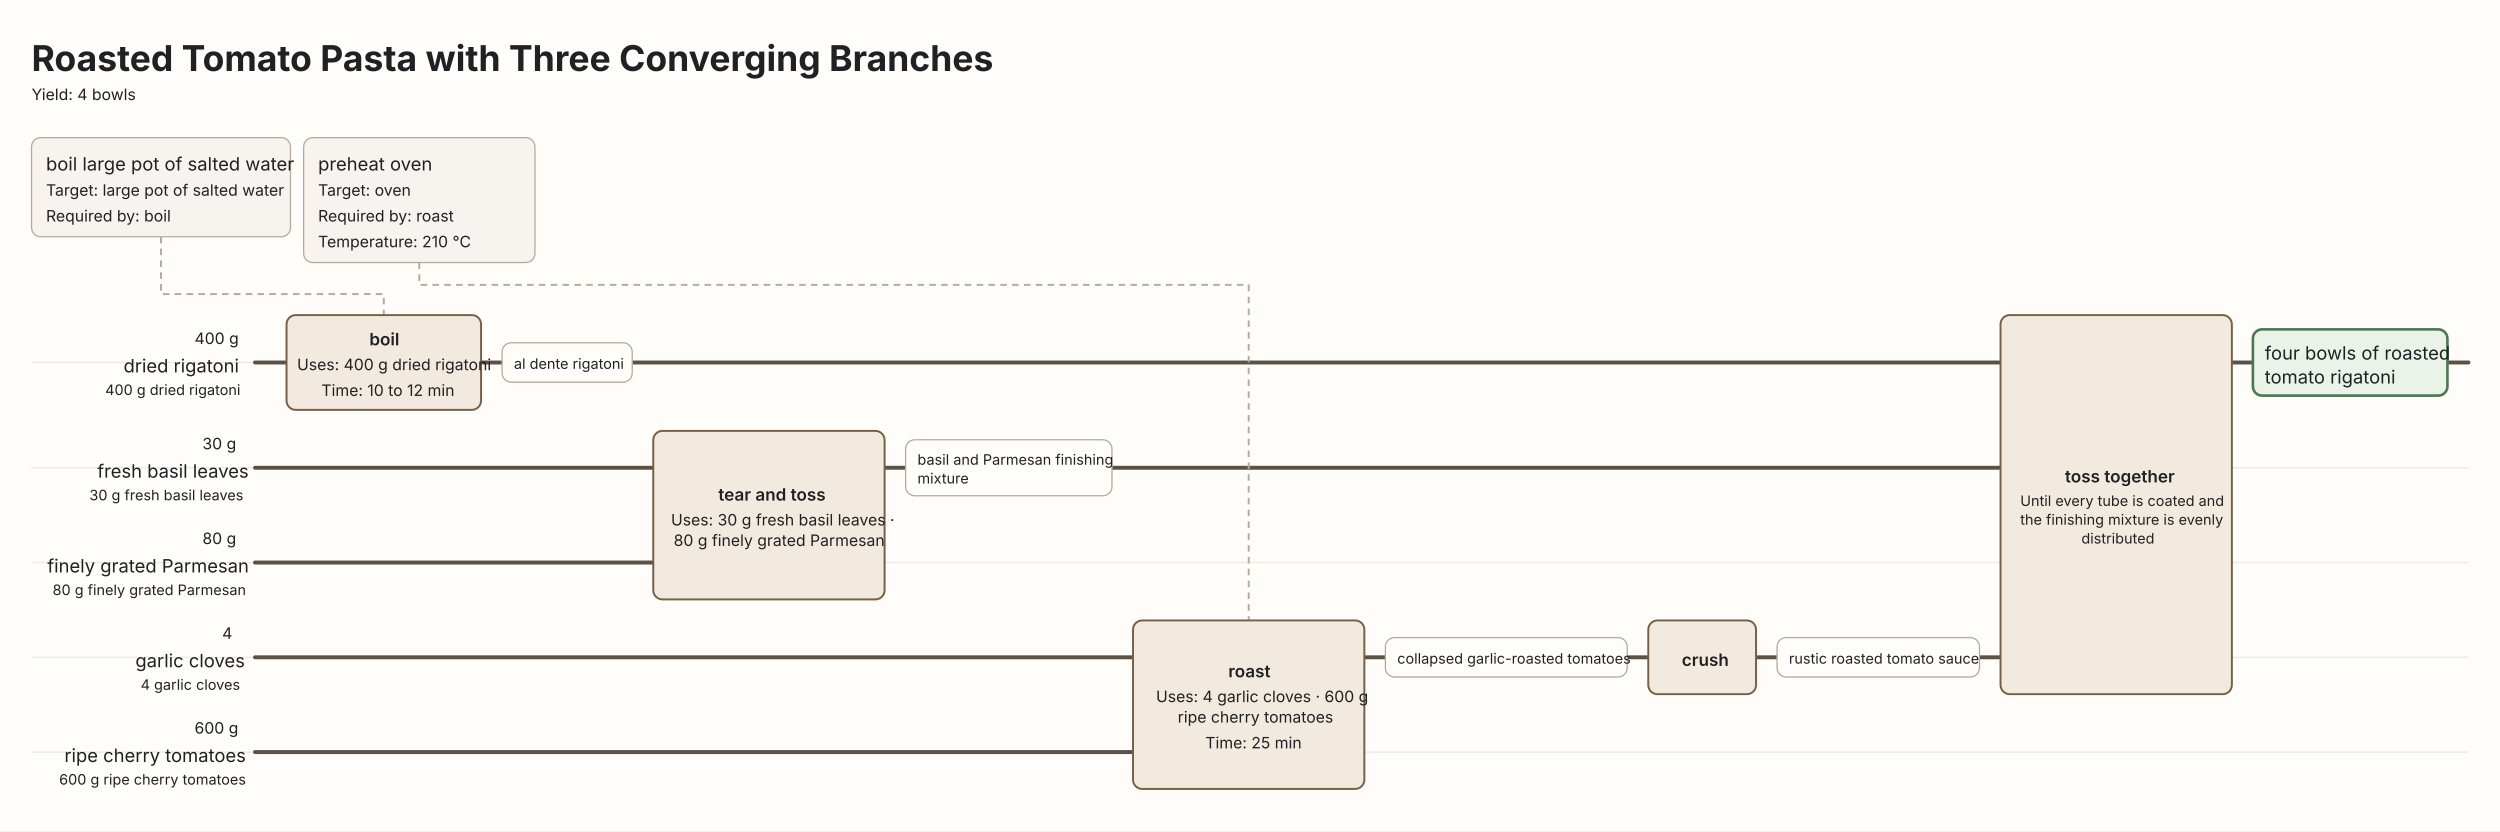
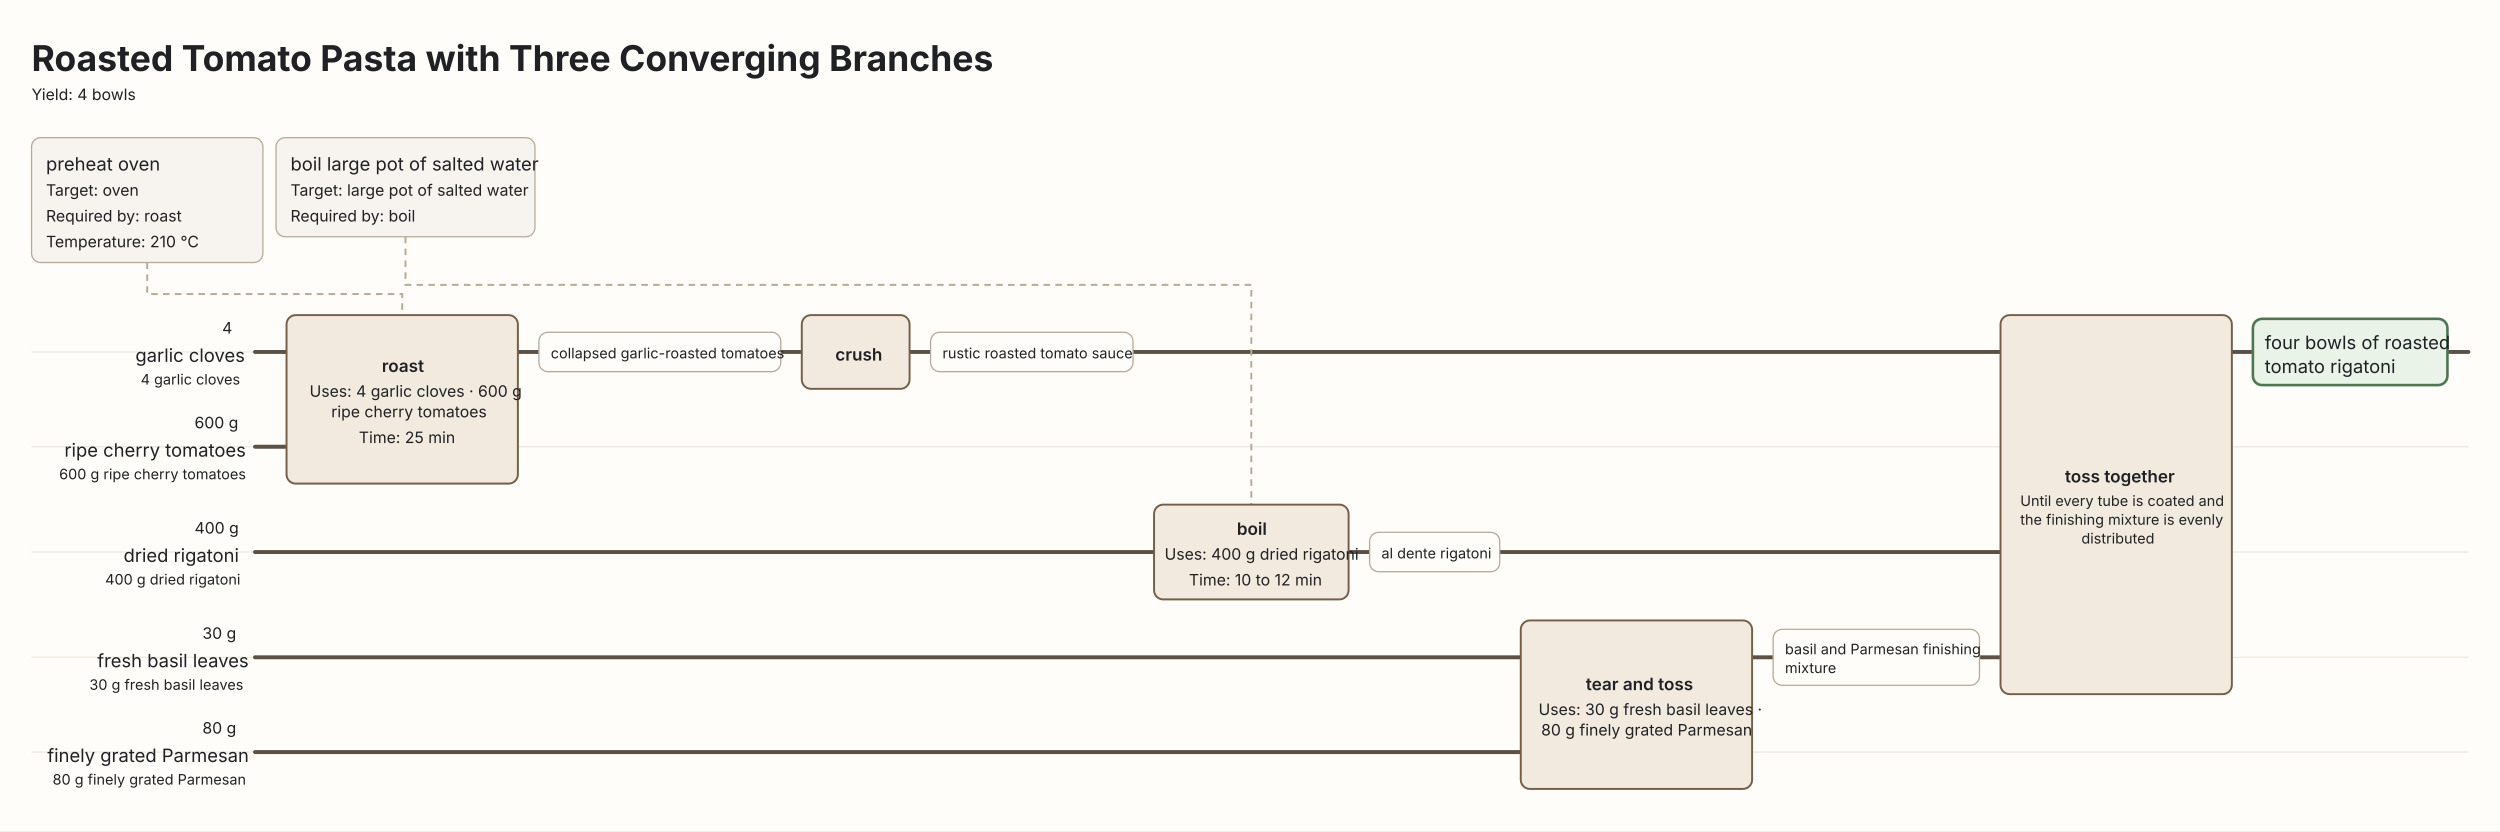
<svg xmlns="http://www.w3.org/2000/svg" width="1902" height="632.226" viewBox="0 0 1902 632.226" role="img" aria-labelledby="rf-d4c0878d42cc-title rf-d4c0878d42cc-description" data-recipeflow-layout="recipeflow.tabular-layout/v1" data-recipeflow-notation="flow">
  <style>text{font-family:Inter,"Segoe UI",Arial,"DejaVu Sans",sans-serif;fill:#202124}.guide{fill:none;stroke:#eee8df;stroke-width:1}.flow{fill:none;stroke:#5d5146;stroke-width:3;stroke-linecap:round;stroke-linejoin:round}.setup-dependency{fill:none;stroke:#b8aa99;stroke-width:1.5;stroke-dasharray:5 4}.op{fill:#f2eadf;stroke:#765f48;stroke-width:1.5}.setup{fill:#f7f4ef;stroke:#b8aa99;stroke-width:1}.material-label{fill:#fffdf9;stroke:#b8aa99;stroke-width:1}.final-output{fill:#e9f3e8;stroke:#4e7652;stroke-width:2}.grid-line{fill:none;stroke:#4f914d;stroke-width:1}.segment-link{fill:none;stroke:#36713a;stroke-width:1.5;stroke-dasharray:4 3}.grid-ingredient{fill:#fbfaf2;stroke:#4f914d;stroke-width:1}.grid-operation{fill:#fbfaf2;stroke:#4f914d;stroke-width:1.5}.grid-setup{fill:#fbfaf2;stroke:#4f914d;stroke-width:1.5}.grid-final{fill:#e9f3e8;stroke:#4f914d;stroke-width:1.5}.ingredient,.title{fill:none;stroke:none}@media print{.canvas{fill:#fff}.guide{stroke:#ddd}}</style>
  <rect class="canvas" x="0" y="0" width="1902" height="632.226" fill="#fffdf9" />
-   <polyline id="path:guide:0" class="guide" points="24,275.776 1878,275.776" vector-effect="non-scaling-stroke" data-kind="guide" />
-   <polyline id="path:guide:1" class="guide" points="24,355.876 1878,355.876" vector-effect="non-scaling-stroke" data-kind="guide" />
-   <polyline id="path:guide:2" class="guide" points="24,427.976 1878,427.976" vector-effect="non-scaling-stroke" data-kind="guide" />
+   <polyline id="path:guide:0" class="guide" points="24,267.776 1878,267.776" vector-effect="non-scaling-stroke" data-kind="guide" />
+   <polyline id="path:guide:1" class="guide" points="24,339.876 1878,339.876" vector-effect="non-scaling-stroke" data-kind="guide" />
+   <polyline id="path:guide:2" class="guide" points="24,419.976 1878,419.976" vector-effect="non-scaling-stroke" data-kind="guide" />
  <polyline id="path:guide:3" class="guide" points="24,500.076 1878,500.076" vector-effect="non-scaling-stroke" data-kind="guide" />
  <polyline id="path:guide:4" class="guide" points="24,572.176 1878,572.176" vector-effect="non-scaling-stroke" data-kind="guide" />
-   <polyline id="path:material:basil" class="flow" points="194,355.876 497,355.876" vector-effect="non-scaling-stroke" data-kind="material" />
-   <polyline id="path:material:basil-cheese" class="flow" points="673,355.876 1522,355.876" vector-effect="non-scaling-stroke" data-kind="material" />
-   <polyline id="path:material:cooked-pasta" class="flow" points="366,275.776 1522,275.776" vector-effect="non-scaling-stroke" data-kind="material" />
-   <polyline id="path:material:garlic" class="flow" points="194,500.076 862,500.076" vector-effect="non-scaling-stroke" data-kind="material" />
-   <polyline id="path:material:parmesan" class="flow" points="194,427.976 497,427.976" vector-effect="non-scaling-stroke" data-kind="material" />
-   <polyline id="path:material:pasta" class="flow" points="194,275.776 218,275.776" vector-effect="non-scaling-stroke" data-kind="material" />
-   <polyline id="path:material:pasta-bowls" class="flow" points="1698,275.776 1878,275.776" vector-effect="non-scaling-stroke" data-kind="material" />
-   <polyline id="path:material:roasted-tomatoes" class="flow" points="1038,500.076 1254,500.076" vector-effect="non-scaling-stroke" data-kind="material" />
-   <polyline id="path:material:tomato-sauce" class="flow" points="1336,500.076 1522,500.076" vector-effect="non-scaling-stroke" data-kind="material" />
-   <polyline id="path:material:tomatoes" class="flow" points="194,572.176 862,572.176" vector-effect="non-scaling-stroke" data-kind="material" />
-   <polyline id="path:setup:op:boil-water:op:cook-pasta" class="setup-dependency" points="122.5,180.126 122.5,223.726 292,223.726 292,239.726" vector-effect="non-scaling-stroke" data-kind="setup-dependency" />
-   <polyline id="path:setup:op:heat-oven:op:roast" class="setup-dependency" points="319,199.726 319,216.726 950,216.726 950,472.026" vector-effect="non-scaling-stroke" data-kind="setup-dependency" />
+   <polyline id="path:material:basil" class="flow" points="194,500.076 1157,500.076" vector-effect="non-scaling-stroke" data-kind="material" />
+   <polyline id="path:material:basil-cheese" class="flow" points="1333,500.076 1522,500.076" vector-effect="non-scaling-stroke" data-kind="material" />
+   <polyline id="path:material:cooked-pasta" class="flow" points="1026,419.976 1522,419.976" vector-effect="non-scaling-stroke" data-kind="material" />
+   <polyline id="path:material:garlic" class="flow" points="194,267.776 218,267.776" vector-effect="non-scaling-stroke" data-kind="material" />
+   <polyline id="path:material:parmesan" class="flow" points="194,572.176 1157,572.176" vector-effect="non-scaling-stroke" data-kind="material" />
+   <polyline id="path:material:pasta" class="flow" points="194,419.976 878,419.976" vector-effect="non-scaling-stroke" data-kind="material" />
+   <polyline id="path:material:pasta-bowls" class="flow" points="1698,267.776 1878,267.776" vector-effect="non-scaling-stroke" data-kind="material" />
+   <polyline id="path:material:roasted-tomatoes" class="flow" points="394,267.776 610,267.776" vector-effect="non-scaling-stroke" data-kind="material" />
+   <polyline id="path:material:tomato-sauce" class="flow" points="692,267.776 1522,267.776" vector-effect="non-scaling-stroke" data-kind="material" />
+   <polyline id="path:material:tomatoes" class="flow" points="194,339.876 218,339.876" vector-effect="non-scaling-stroke" data-kind="material" />
+   <polyline id="path:setup:op:heat-oven:op:roast" class="setup-dependency" points="112,199.726 112,223.726 306,223.726 306,239.726" vector-effect="non-scaling-stroke" data-kind="setup-dependency" />
+   <polyline id="path:setup:op:boil-water:op:cook-pasta" class="setup-dependency" points="308.5,180.126 308.5,216.726 952,216.726 952,383.926" vector-effect="non-scaling-stroke" data-kind="setup-dependency" />
  <rect id="box:title" class="title" x="24" y="24" width="1854" height="54.726" rx="7" vector-effect="non-scaling-stroke" />
-   <rect id="box:setup:op:boil-water" class="setup" x="24" y="104.726" width="197" height="75.4" rx="7" vector-effect="non-scaling-stroke" />
-   <rect id="box:setup:op:heat-oven" class="setup" x="231" y="104.726" width="176" height="95" rx="7" vector-effect="non-scaling-stroke" />
-   <rect id="box:ingredient:basil" class="ingredient" x="24" y="322.826" width="160" height="66.1" rx="7" vector-effect="non-scaling-stroke" />
-   <rect id="box:material:basil-cheese" class="material-label" x="689" y="334.576" width="157" height="42.6" rx="7" vector-effect="non-scaling-stroke" />
-   <rect id="box:material:cooked-pasta" class="material-label" x="382" y="260.776" width="99" height="30" rx="7" vector-effect="non-scaling-stroke" />
-   <rect id="box:ingredient:garlic" class="ingredient" x="24" y="467.026" width="160" height="66.1" rx="7" vector-effect="non-scaling-stroke" />
-   <rect id="box:ingredient:parmesan" class="ingredient" x="24" y="394.926" width="160" height="66.1" rx="7" vector-effect="non-scaling-stroke" />
-   <rect id="box:ingredient:pasta" class="ingredient" x="24" y="242.726" width="160" height="66.1" rx="7" vector-effect="non-scaling-stroke" />
-   <rect id="box:material:pasta-bowls" class="final-output" x="1714" y="250.576" width="148" height="50.4" rx="7" vector-effect="non-scaling-stroke" />
-   <rect id="box:material:roasted-tomatoes" class="material-label" x="1054" y="485.076" width="184" height="30" rx="7" vector-effect="non-scaling-stroke" />
-   <rect id="box:material:tomato-sauce" class="material-label" x="1352" y="485.076" width="154" height="30" rx="7" vector-effect="non-scaling-stroke" />
-   <rect id="box:ingredient:tomatoes" class="ingredient" x="24" y="539.126" width="160" height="66.1" rx="7" vector-effect="non-scaling-stroke" />
-   <rect id="box:operation:op:cook-pasta" class="op" x="218" y="239.726" width="148" height="72.1" rx="7" vector-effect="non-scaling-stroke" />
-   <rect id="box:operation:op:make-garnish" class="op" x="497" y="327.826" width="176" height="128.2" rx="7" vector-effect="non-scaling-stroke" />
-   <rect id="box:operation:op:roast" class="op" x="862" y="472.026" width="176" height="128.2" rx="7" vector-effect="non-scaling-stroke" />
-   <rect id="box:operation:op:blend" class="op" x="1254" y="472.026" width="82" height="56.1" rx="7" vector-effect="non-scaling-stroke" />
+   <rect id="box:setup:op:heat-oven" class="setup" x="24" y="104.726" width="176" height="95" rx="7" vector-effect="non-scaling-stroke" />
+   <rect id="box:setup:op:boil-water" class="setup" x="210" y="104.726" width="197" height="75.4" rx="7" vector-effect="non-scaling-stroke" />
+   <rect id="box:ingredient:basil" class="ingredient" x="24" y="467.026" width="160" height="66.1" rx="7" vector-effect="non-scaling-stroke" />
+   <rect id="box:material:basil-cheese" class="material-label" x="1349" y="478.776" width="157" height="42.6" rx="7" vector-effect="non-scaling-stroke" />
+   <rect id="box:material:cooked-pasta" class="material-label" x="1042" y="404.976" width="99" height="30" rx="7" vector-effect="non-scaling-stroke" />
+   <rect id="box:ingredient:garlic" class="ingredient" x="24" y="234.726" width="160" height="66.1" rx="7" vector-effect="non-scaling-stroke" />
+   <rect id="box:ingredient:parmesan" class="ingredient" x="24" y="539.126" width="160" height="66.1" rx="7" vector-effect="non-scaling-stroke" />
+   <rect id="box:ingredient:pasta" class="ingredient" x="24" y="386.926" width="160" height="66.1" rx="7" vector-effect="non-scaling-stroke" />
+   <rect id="box:material:pasta-bowls" class="final-output" x="1714" y="242.576" width="148" height="50.4" rx="7" vector-effect="non-scaling-stroke" />
+   <rect id="box:material:roasted-tomatoes" class="material-label" x="410" y="252.776" width="184" height="30" rx="7" vector-effect="non-scaling-stroke" />
+   <rect id="box:material:tomato-sauce" class="material-label" x="708" y="252.776" width="154" height="30" rx="7" vector-effect="non-scaling-stroke" />
+   <rect id="box:ingredient:tomatoes" class="ingredient" x="24" y="306.826" width="160" height="66.1" rx="7" vector-effect="non-scaling-stroke" />
+   <rect id="box:operation:op:roast" class="op" x="218" y="239.726" width="176" height="128.2" rx="7" vector-effect="non-scaling-stroke" />
+   <rect id="box:operation:op:blend" class="op" x="610" y="239.726" width="82" height="56.1" rx="7" vector-effect="non-scaling-stroke" />
+   <rect id="box:operation:op:cook-pasta" class="op" x="878" y="383.926" width="148" height="72.1" rx="7" vector-effect="non-scaling-stroke" />
+   <rect id="box:operation:op:make-garnish" class="op" x="1157" y="472.026" width="176" height="128.2" rx="7" vector-effect="non-scaling-stroke" />
  <rect id="box:operation:op:join" class="op" x="1522" y="239.726" width="176" height="288.4" rx="7" vector-effect="non-scaling-stroke" />
  <text id="text:title" data-role="title" font-size="27.02" font-weight="700" fill="#202124" xml:space="preserve" aria-label="Roasted Tomato Pasta with Three Converging Branches">
    <tspan x="24" dy="0" y="54">Roasted Tomato Pasta with Three Converging Branches</tspan>
  </text>
  <text id="text:yield" data-role="recipe-yield" font-size="12" font-weight="400" fill="#66615c" xml:space="preserve" aria-label="Yield: 4 bowls">
    <tspan x="24" dy="0" y="76.126">Yield: 4 bowls</tspan>
  </text>
+   <text id="text:setup:op:heat-oven:label" data-role="setup-label" font-size="14" font-weight="400" fill="#202124" xml:space="preserve" aria-label="preheat oven">
+     <tspan x="35" dy="0" y="129.726">preheat oven</tspan>
+   </text>
+   <text id="text:setup:op:heat-oven:target" data-role="setup-target" font-size="12" font-weight="400" fill="#66615c" xml:space="preserve" aria-label="Target: oven">
+     <tspan x="35" dy="0" y="148.926">Target: oven</tspan>
+   </text>
+   <text id="text:setup:op:heat-oven:required-by" data-role="setup-required-by" font-size="12" font-weight="400" fill="#66615c" xml:space="preserve" aria-label="Required by: roast">
+     <tspan x="35" dy="0" y="168.526">Required by: roast</tspan>
+   </text>
+   <text id="text:setup:op:heat-oven:detail" data-role="setup-detail" font-size="12" font-weight="400" fill="#66615c" xml:space="preserve" aria-label="Temperature: 210 °C">
+     <tspan x="35" dy="0" y="188.126">Temperature: 210 °C</tspan>
+   </text>
  <text id="text:setup:op:boil-water:label" data-role="setup-label" font-size="14" font-weight="400" fill="#202124" xml:space="preserve" aria-label="boil large pot of salted water">
-     <tspan x="35" dy="0" y="129.726">boil large pot of salted water</tspan>
+     <tspan x="221" dy="0" y="129.726">boil large pot of salted water</tspan>
  </text>
  <text id="text:setup:op:boil-water:target" data-role="setup-target" font-size="12" font-weight="400" fill="#66615c" xml:space="preserve" aria-label="Target: large pot of salted water">
-     <tspan x="35" dy="0" y="148.926">Target: large pot of salted water</tspan>
+     <tspan x="221" dy="0" y="148.926">Target: large pot of salted water</tspan>
  </text>
  <text id="text:setup:op:boil-water:required-by" data-role="setup-required-by" font-size="12" font-weight="400" fill="#66615c" xml:space="preserve" aria-label="Required by: boil">
-     <tspan x="35" dy="0" y="168.526">Required by: boil</tspan>
-   </text>
-   <text id="text:setup:op:heat-oven:label" data-role="setup-label" font-size="14" font-weight="400" fill="#202124" xml:space="preserve" aria-label="preheat oven">
-     <tspan x="242" dy="0" y="129.726">preheat oven</tspan>
-   </text>
-   <text id="text:setup:op:heat-oven:target" data-role="setup-target" font-size="12" font-weight="400" fill="#66615c" xml:space="preserve" aria-label="Target: oven">
-     <tspan x="242" dy="0" y="148.926">Target: oven</tspan>
-   </text>
-   <text id="text:setup:op:heat-oven:required-by" data-role="setup-required-by" font-size="12" font-weight="400" fill="#66615c" xml:space="preserve" aria-label="Required by: roast">
-     <tspan x="242" dy="0" y="168.526">Required by: roast</tspan>
-   </text>
-   <text id="text:setup:op:heat-oven:detail" data-role="setup-detail" font-size="12" font-weight="400" fill="#66615c" xml:space="preserve" aria-label="Temperature: 210 °C">
-     <tspan x="242" dy="0" y="188.126">Temperature: 210 °C</tspan>
+     <tspan x="221" dy="0" y="168.526">Required by: boil</tspan>
  </text>
  <text id="text:ingredient:basil:quantity" data-role="ingredient-quantity" font-size="12" font-weight="400" fill="#66615c" xml:space="preserve" aria-label="30 g">
-     <tspan x="154" dy="0" y="341.826">30 g</tspan>
+     <tspan x="154" dy="0" y="486.026">30 g</tspan>
  </text>
  <text id="text:ingredient:basil:label" data-role="ingredient-label" font-size="14" font-weight="400" fill="#202124" xml:space="preserve" aria-label="fresh basil leaves">
-     <tspan x="74" dy="0" y="363.426">fresh basil leaves</tspan>
+     <tspan x="74" dy="0" y="507.626">fresh basil leaves</tspan>
  </text>
  <text id="text:ingredient:basil:source" data-role="ingredient-source" font-size="11" font-weight="400" fill="#66615c" xml:space="preserve" aria-label="30 g fresh basil leaves">
-     <tspan x="68" dy="0" y="380.626">30 g fresh basil leaves</tspan>
+     <tspan x="68" dy="0" y="524.826">30 g fresh basil leaves</tspan>
  </text>
  <text id="text:material:basil-cheese" data-role="material-label" font-size="11" font-weight="400" fill="#66615c" xml:space="preserve" aria-label="basil and Parmesan finishing mixture">
-     <tspan x="698" dy="0" y="353.576">basil and Parmesan finishing</tspan>
-     <tspan x="698" dy="0" y="367.876">mixture</tspan>
+     <tspan x="1358" dy="0" y="497.776">basil and Parmesan finishing</tspan>
+     <tspan x="1358" dy="0" y="512.076">mixture</tspan>
  </text>
  <text id="text:material:cooked-pasta" data-role="material-label" font-size="11" font-weight="400" fill="#66615c" xml:space="preserve" aria-label="al dente rigatoni">
-     <tspan x="391" dy="0" y="280.626">al dente rigatoni</tspan>
+     <tspan x="1051" dy="0" y="424.826">al dente rigatoni</tspan>
  </text>
  <text id="text:ingredient:garlic:quantity" data-role="ingredient-quantity" font-size="12" font-weight="400" fill="#66615c" xml:space="preserve" aria-label="4">
-     <tspan x="169" dy="0" y="486.026">4</tspan>
+     <tspan x="169" dy="0" y="253.726">4</tspan>
  </text>
  <text id="text:ingredient:garlic:label" data-role="ingredient-label" font-size="14" font-weight="400" fill="#202124" xml:space="preserve" aria-label="garlic cloves">
-     <tspan x="103" dy="0" y="507.626">garlic cloves</tspan>
+     <tspan x="103" dy="0" y="275.326">garlic cloves</tspan>
  </text>
  <text id="text:ingredient:garlic:source" data-role="ingredient-source" font-size="11" font-weight="400" fill="#66615c" xml:space="preserve" aria-label="4 garlic cloves">
-     <tspan x="107" dy="0" y="524.826">4 garlic cloves</tspan>
+     <tspan x="107" dy="0" y="292.526">4 garlic cloves</tspan>
  </text>
  <text id="text:ingredient:parmesan:quantity" data-role="ingredient-quantity" font-size="12" font-weight="400" fill="#66615c" xml:space="preserve" aria-label="80 g">
-     <tspan x="154" dy="0" y="413.926">80 g</tspan>
+     <tspan x="154" dy="0" y="558.126">80 g</tspan>
  </text>
  <text id="text:ingredient:parmesan:label" data-role="ingredient-label" font-size="14" font-weight="400" fill="#202124" xml:space="preserve" aria-label="finely grated Parmesan">
-     <tspan x="36" dy="0" y="435.526">finely grated Parmesan</tspan>
+     <tspan x="36" dy="0" y="579.726">finely grated Parmesan</tspan>
  </text>
  <text id="text:ingredient:parmesan:source" data-role="ingredient-source" font-size="11" font-weight="400" fill="#66615c" xml:space="preserve" aria-label="80 g finely grated Parmesan">
-     <tspan x="40" dy="0" y="452.726">80 g finely grated Parmesan</tspan>
+     <tspan x="40" dy="0" y="596.926">80 g finely grated Parmesan</tspan>
  </text>
  <text id="text:ingredient:pasta:quantity" data-role="ingredient-quantity" font-size="12" font-weight="400" fill="#66615c" xml:space="preserve" aria-label="400 g">
-     <tspan x="148" dy="0" y="261.726">400 g</tspan>
+     <tspan x="148" dy="0" y="405.926">400 g</tspan>
  </text>
  <text id="text:ingredient:pasta:label" data-role="ingredient-label" font-size="14" font-weight="400" fill="#202124" xml:space="preserve" aria-label="dried rigatoni">
-     <tspan x="94" dy="0" y="283.326">dried rigatoni</tspan>
+     <tspan x="94" dy="0" y="427.526">dried rigatoni</tspan>
  </text>
  <text id="text:ingredient:pasta:source" data-role="ingredient-source" font-size="11" font-weight="400" fill="#66615c" xml:space="preserve" aria-label="400 g dried rigatoni">
-     <tspan x="80" dy="0" y="300.526">400 g dried rigatoni</tspan>
+     <tspan x="80" dy="0" y="444.726">400 g dried rigatoni</tspan>
  </text>
  <text id="text:material:pasta-bowls" data-role="final-label" font-size="14" font-weight="400" fill="#202124" xml:space="preserve" aria-label="four bowls of roasted tomato rigatoni">
-     <tspan x="1723" dy="0" y="273.576">four bowls of roasted</tspan>
-     <tspan x="1723" dy="0" y="291.776">tomato rigatoni</tspan>
+     <tspan x="1723" dy="0" y="265.576">four bowls of roasted</tspan>
+     <tspan x="1723" dy="0" y="283.776">tomato rigatoni</tspan>
  </text>
  <text id="text:material:roasted-tomatoes" data-role="material-label" font-size="11" font-weight="400" fill="#66615c" xml:space="preserve" aria-label="collapsed garlic-roasted tomatoes">
-     <tspan x="1063" dy="0" y="504.926">collapsed garlic-roasted tomatoes</tspan>
+     <tspan x="419" dy="0" y="272.626">collapsed garlic-roasted tomatoes</tspan>
  </text>
  <text id="text:material:tomato-sauce" data-role="material-label" font-size="11" font-weight="400" fill="#66615c" xml:space="preserve" aria-label="rustic roasted tomato sauce">
-     <tspan x="1361" dy="0" y="504.926">rustic roasted tomato sauce</tspan>
+     <tspan x="717" dy="0" y="272.626">rustic roasted tomato sauce</tspan>
  </text>
  <text id="text:ingredient:tomatoes:quantity" data-role="ingredient-quantity" font-size="12" font-weight="400" fill="#66615c" xml:space="preserve" aria-label="600 g">
-     <tspan x="148" dy="0" y="558.126">600 g</tspan>
+     <tspan x="148" dy="0" y="325.826">600 g</tspan>
  </text>
  <text id="text:ingredient:tomatoes:label" data-role="ingredient-label" font-size="14" font-weight="400" fill="#202124" xml:space="preserve" aria-label="ripe cherry tomatoes">
-     <tspan x="49" dy="0" y="579.726">ripe cherry tomatoes</tspan>
+     <tspan x="49" dy="0" y="347.426">ripe cherry tomatoes</tspan>
  </text>
  <text id="text:ingredient:tomatoes:source" data-role="ingredient-source" font-size="11" font-weight="400" fill="#66615c" xml:space="preserve" aria-label="600 g ripe cherry tomatoes">
-     <tspan x="45" dy="0" y="596.926">600 g ripe cherry tomatoes</tspan>
+     <tspan x="45" dy="0" y="364.626">600 g ripe cherry tomatoes</tspan>
+   </text>
+   <text id="text:operation:op:roast:action" data-role="operation-action" font-size="13" font-weight="600" fill="#202124" xml:space="preserve" aria-label="roast">
+     <tspan x="290.5" dy="0" y="282.976">roast</tspan>
+   </text>
+   <text id="text:operation:op:roast:input-quantities" data-role="operation-input-quantity" font-size="12" font-weight="400" fill="#66615c" xml:space="preserve" aria-label="Uses: 4 garlic cloves · 600 g ripe cherry tomatoes">
+     <tspan x="235.5" dy="0" y="301.876">Uses: 4 garlic cloves · 600 g</tspan>
+     <tspan x="252" dy="0" y="317.476">ripe cherry tomatoes</tspan>
+   </text>
+   <text id="text:operation:op:roast:detail" data-role="operation-detail" font-size="12" font-weight="400" fill="#66615c" xml:space="preserve" aria-label="Time: 25 min">
+     <tspan x="273" dy="0" y="337.076">Time: 25 min</tspan>
+   </text>
+   <text id="text:operation:op:blend:action" data-role="operation-action" font-size="13" font-weight="600" fill="#202124" xml:space="preserve" aria-label="crush">
+     <tspan x="635.5" dy="0" y="274.326">crush</tspan>
  </text>
  <text id="text:operation:op:cook-pasta:action" data-role="operation-action" font-size="13" font-weight="600" fill="#202124" xml:space="preserve" aria-label="boil">
-     <tspan x="281" dy="0" y="262.726">boil</tspan>
+     <tspan x="941" dy="0" y="406.926">boil</tspan>
  </text>
  <text id="text:operation:op:cook-pasta:input-quantities" data-role="operation-input-quantity" font-size="12" font-weight="400" fill="#66615c" xml:space="preserve" aria-label="Uses: 400 g dried rigatoni">
-     <tspan x="226" dy="0" y="281.626">Uses: 400 g dried rigatoni</tspan>
+     <tspan x="886" dy="0" y="425.826">Uses: 400 g dried rigatoni</tspan>
  </text>
  <text id="text:operation:op:cook-pasta:detail" data-role="operation-detail" font-size="12" font-weight="400" fill="#66615c" xml:space="preserve" aria-label="Time: 10 to 12 min">
-     <tspan x="244.5" dy="0" y="301.226">Time: 10 to 12 min</tspan>
+     <tspan x="904.5" dy="0" y="445.426">Time: 10 to 12 min</tspan>
  </text>
  <text id="text:operation:op:make-garnish:action" data-role="operation-action" font-size="13" font-weight="600" fill="#202124" xml:space="preserve" aria-label="tear and toss">
-     <tspan x="546.5" dy="0" y="380.876">tear and toss</tspan>
+     <tspan x="1206.5" dy="0" y="525.076">tear and toss</tspan>
  </text>
  <text id="text:operation:op:make-garnish:input-quantities" data-role="operation-input-quantity" font-size="12" font-weight="400" fill="#66615c" xml:space="preserve" aria-label="Uses: 30 g fresh basil leaves · 80 g finely grated Parmesan">
-     <tspan x="510.5" dy="0" y="399.776">Uses: 30 g fresh basil leaves ·</tspan>
-     <tspan x="512.5" dy="0" y="415.376">80 g finely grated Parmesan</tspan>
-   </text>
-   <text id="text:operation:op:roast:action" data-role="operation-action" font-size="13" font-weight="600" fill="#202124" xml:space="preserve" aria-label="roast">
-     <tspan x="934.5" dy="0" y="515.276">roast</tspan>
-   </text>
-   <text id="text:operation:op:roast:input-quantities" data-role="operation-input-quantity" font-size="12" font-weight="400" fill="#66615c" xml:space="preserve" aria-label="Uses: 4 garlic cloves · 600 g ripe cherry tomatoes">
-     <tspan x="879.5" dy="0" y="534.176">Uses: 4 garlic cloves · 600 g</tspan>
-     <tspan x="896" dy="0" y="549.776">ripe cherry tomatoes</tspan>
-   </text>
-   <text id="text:operation:op:roast:detail" data-role="operation-detail" font-size="12" font-weight="400" fill="#66615c" xml:space="preserve" aria-label="Time: 25 min">
-     <tspan x="917" dy="0" y="569.376">Time: 25 min</tspan>
-   </text>
-   <text id="text:operation:op:blend:action" data-role="operation-action" font-size="13" font-weight="600" fill="#202124" xml:space="preserve" aria-label="crush">
-     <tspan x="1279.5" dy="0" y="506.626">crush</tspan>
+     <tspan x="1170.5" dy="0" y="543.976">Uses: 30 g fresh basil leaves ·</tspan>
+     <tspan x="1172.5" dy="0" y="559.576">80 g finely grated Parmesan</tspan>
  </text>
  <text id="text:operation:op:join:action" data-role="operation-action" font-size="13" font-weight="600" fill="#202124" xml:space="preserve" aria-label="toss together">
    <tspan x="1571" dy="0" y="367.026">toss together</tspan>
  </text>
  <text id="text:operation:op:join:until" data-role="operation-until" font-size="11" font-weight="400" fill="#66615c" xml:space="preserve" aria-label="Until every tube is coated and the finishing mixture is evenly distributed">
    <tspan x="1537" dy="0" y="384.926">Until every tube is coated and</tspan>
    <tspan x="1537" dy="0" y="399.226">the finishing mixture is evenly</tspan>
    <tspan x="1583.5" dy="0" y="413.526">distributed</tspan>
  </text>
</svg>
